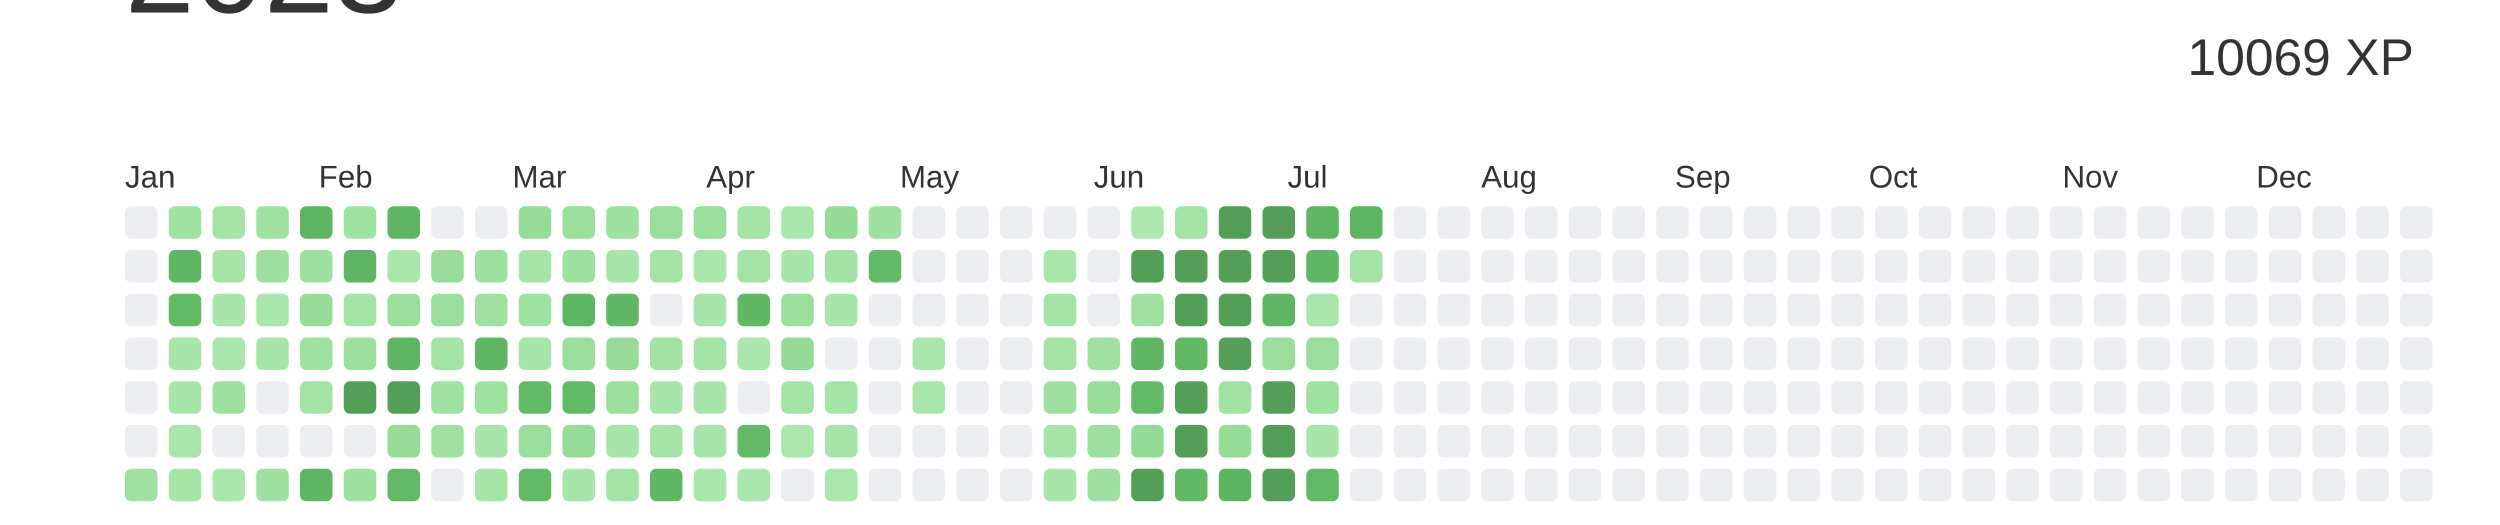
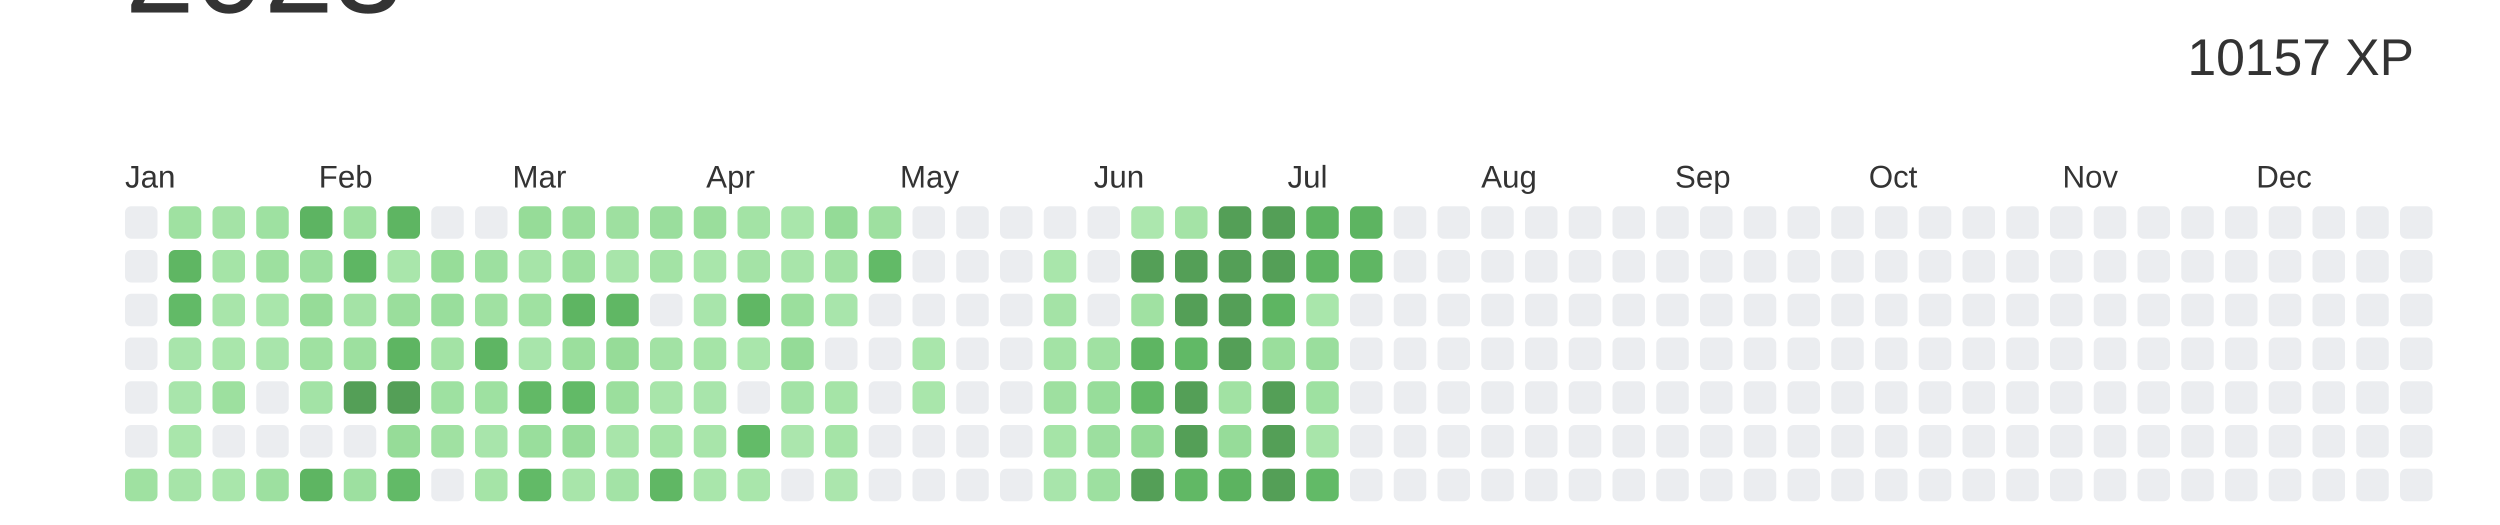
<svg xmlns="http://www.w3.org/2000/svg" baseProfile="full" height="42mm" version="1.1" viewBox="0,0,200,42" width="200mm">
  <defs />
  <rect fill="#ffffff" height="42" width="200" x="0" y="0" />
  <text alignment-baseline="hanging" fill="#333333" style="font-size:10.0px; font-family:Arial;" x="10" y="1">2023</text>
-   <text alignment-baseline="hanging" fill="#333333" style="font-size:4.125px; font-family:Arial;" x="175" y="6">10069 XP</text>
+   <text alignment-baseline="hanging" fill="#333333" style="font-size:4.125px; font-family:Arial;" x="175" y="6">10157 XP</text>
  <text fill="#333333" style="font-size:2.5px; font-family:Arial" x="10.0" y="15">Jan</text>
  <text fill="#333333" style="font-size:2.5px; font-family:Arial" x="25.5" y="15">Feb</text>
  <text fill="#333333" style="font-size:2.5px; font-family:Arial" x="41.0" y="15">Mar</text>
  <text fill="#333333" style="font-size:2.5px; font-family:Arial" x="56.5" y="15">Apr</text>
  <text fill="#333333" style="font-size:2.5px; font-family:Arial" x="72.0" y="15">May</text>
  <text fill="#333333" style="font-size:2.5px; font-family:Arial" x="87.5" y="15">Jun</text>
  <text fill="#333333" style="font-size:2.5px; font-family:Arial" x="103.0" y="15">Jul</text>
  <text fill="#333333" style="font-size:2.5px; font-family:Arial" x="118.5" y="15">Aug</text>
  <text fill="#333333" style="font-size:2.5px; font-family:Arial" x="134.0" y="15">Sep</text>
  <text fill="#333333" style="font-size:2.5px; font-family:Arial" x="149.5" y="15">Oct</text>
  <text fill="#333333" style="font-size:2.5px; font-family:Arial" x="165.0" y="15">Nov</text>
  <text fill="#333333" style="font-size:2.5px; font-family:Arial" x="180.5" y="15">Dec</text>
  <rect fill="#EBEDF0" height="2.6" rx="0.5" ry="0.5" width="2.6" x="10.0" y="16.5" />
  <rect fill="#EBEDF0" height="2.6" rx="0.5" ry="0.5" width="2.6" x="10.0" y="20.0" />
  <rect fill="#EBEDF0" height="2.6" rx="0.5" ry="0.5" width="2.6" x="10.0" y="23.5" />
  <rect fill="#EBEDF0" height="2.6" rx="0.5" ry="0.5" width="2.6" x="10.0" y="27.0" />
  <rect fill="#EBEDF0" height="2.6" rx="0.5" ry="0.5" width="2.6" x="10.0" y="30.5" />
  <rect fill="#EBEDF0" height="2.6" rx="0.5" ry="0.5" width="2.6" x="10.0" y="34.0" />
  <rect fill="#9fe1a1" height="2.6" rx="0.5" ry="0.5" width="2.6" x="10.0" y="37.5" />
  <rect fill="#9fe1a1" height="2.6" rx="0.5" ry="0.5" width="2.6" x="13.5" y="16.5" />
  <rect fill="#5fb663" height="2.6" rx="0.5" ry="0.5" width="2.6" x="13.5" y="20.0" />
  <rect fill="#62ba67" height="2.6" rx="0.5" ry="0.5" width="2.6" x="13.5" y="23.5" />
  <rect fill="#a8e5ab" height="2.6" rx="0.5" ry="0.5" width="2.6" x="13.5" y="27.0" />
  <rect fill="#a8e5ab" height="2.6" rx="0.5" ry="0.5" width="2.6" x="13.5" y="30.5" />
  <rect fill="#a9e6ab" height="2.6" rx="0.5" ry="0.5" width="2.6" x="13.5" y="34.0" />
  <rect fill="#a6e4a8" height="2.6" rx="0.5" ry="0.5" width="2.6" x="13.5" y="37.5" />
  <rect fill="#a4e3a6" height="2.6" rx="0.5" ry="0.5" width="2.6" x="17.0" y="16.5" />
  <rect fill="#a5e4a7" height="2.6" rx="0.5" ry="0.5" width="2.6" x="17.0" y="20.0" />
  <rect fill="#a8e5aa" height="2.6" rx="0.5" ry="0.5" width="2.6" x="17.0" y="23.5" />
  <rect fill="#a9e6ab" height="2.6" rx="0.5" ry="0.5" width="2.6" x="17.0" y="27.0" />
  <rect fill="#9de09f" height="2.6" rx="0.5" ry="0.5" width="2.6" x="17.0" y="30.5" />
  <rect fill="#EBEDF0" height="2.6" rx="0.5" ry="0.5" width="2.6" x="17.0" y="34.0" />
  <rect fill="#a9e6ab" height="2.6" rx="0.5" ry="0.5" width="2.6" x="17.0" y="37.5" />
  <rect fill="#9ee1a1" height="2.6" rx="0.5" ry="0.5" width="2.6" x="20.5" y="16.5" />
  <rect fill="#9de09f" height="2.6" rx="0.5" ry="0.5" width="2.6" x="20.5" y="20.0" />
  <rect fill="#a9e6ab" height="2.6" rx="0.5" ry="0.5" width="2.6" x="20.5" y="23.5" />
  <rect fill="#a8e5ab" height="2.6" rx="0.5" ry="0.5" width="2.6" x="20.5" y="27.0" />
  <rect fill="#EBEDF0" height="2.6" rx="0.5" ry="0.5" width="2.6" x="20.5" y="30.5" />
  <rect fill="#EBEDF0" height="2.6" rx="0.5" ry="0.5" width="2.6" x="20.5" y="34.0" />
  <rect fill="#9de0a0" height="2.6" rx="0.5" ry="0.5" width="2.6" x="20.5" y="37.5" />
  <rect fill="#5db462" height="2.6" rx="0.5" ry="0.5" width="2.6" x="24.0" y="16.5" />
  <rect fill="#9de0a0" height="2.6" rx="0.5" ry="0.5" width="2.6" x="24.0" y="20.0" />
  <rect fill="#96dc98" height="2.6" rx="0.5" ry="0.5" width="2.6" x="24.0" y="23.5" />
  <rect fill="#9fe1a1" height="2.6" rx="0.5" ry="0.5" width="2.6" x="24.0" y="27.0" />
  <rect fill="#a3e3a6" height="2.6" rx="0.5" ry="0.5" width="2.6" x="24.0" y="30.5" />
  <rect fill="#EBEDF0" height="2.6" rx="0.5" ry="0.5" width="2.6" x="24.0" y="34.0" />
  <rect fill="#5eb562" height="2.6" rx="0.5" ry="0.5" width="2.6" x="24.0" y="37.5" />
  <rect fill="#9fe1a1" height="2.6" rx="0.5" ry="0.5" width="2.6" x="27.5" y="16.5" />
  <rect fill="#5eb663" height="2.6" rx="0.5" ry="0.5" width="2.6" x="27.5" y="20.0" />
  <rect fill="#a4e3a6" height="2.6" rx="0.5" ry="0.5" width="2.6" x="27.5" y="23.5" />
  <rect fill="#9de09f" height="2.6" rx="0.5" ry="0.5" width="2.6" x="27.5" y="27.0" />
  <rect fill="#549F57" height="2.6" rx="0.5" ry="0.5" width="2.6" x="27.5" y="30.5" />
  <rect fill="#EBEDF0" height="2.6" rx="0.5" ry="0.5" width="2.6" x="27.5" y="34.0" />
  <rect fill="#9de0a0" height="2.6" rx="0.5" ry="0.5" width="2.6" x="27.5" y="37.5" />
  <rect fill="#5eb562" height="2.6" rx="0.5" ry="0.5" width="2.6" x="31.0" y="16.5" />
  <rect fill="#a9e6ab" height="2.6" rx="0.5" ry="0.5" width="2.6" x="31.0" y="20.0" />
  <rect fill="#9ade9c" height="2.6" rx="0.5" ry="0.5" width="2.6" x="31.0" y="23.5" />
  <rect fill="#5eb562" height="2.6" rx="0.5" ry="0.5" width="2.6" x="31.0" y="27.0" />
  <rect fill="#549F57" height="2.6" rx="0.5" ry="0.5" width="2.6" x="31.0" y="30.5" />
  <rect fill="#96dc98" height="2.6" rx="0.5" ry="0.5" width="2.6" x="31.0" y="34.0" />
  <rect fill="#62ba67" height="2.6" rx="0.5" ry="0.5" width="2.6" x="31.0" y="37.5" />
  <rect fill="#EBEDF0" height="2.6" rx="0.5" ry="0.5" width="2.6" x="34.5" y="16.5" />
  <rect fill="#97dd99" height="2.6" rx="0.5" ry="0.5" width="2.6" x="34.5" y="20.0" />
  <rect fill="#99de9c" height="2.6" rx="0.5" ry="0.5" width="2.6" x="34.5" y="23.5" />
  <rect fill="#a3e3a5" height="2.6" rx="0.5" ry="0.5" width="2.6" x="34.5" y="27.0" />
  <rect fill="#9ee1a1" height="2.6" rx="0.5" ry="0.5" width="2.6" x="34.5" y="30.5" />
  <rect fill="#a0e1a2" height="2.6" rx="0.5" ry="0.5" width="2.6" x="34.5" y="34.0" />
  <rect fill="#EBEDF0" height="2.6" rx="0.5" ry="0.5" width="2.6" x="34.5" y="37.5" />
  <rect fill="#EBEDF0" height="2.6" rx="0.5" ry="0.5" width="2.6" x="38.0" y="16.5" />
  <rect fill="#9de0a0" height="2.6" rx="0.5" ry="0.5" width="2.6" x="38.0" y="20.0" />
  <rect fill="#a0e1a2" height="2.6" rx="0.5" ry="0.5" width="2.6" x="38.0" y="23.5" />
  <rect fill="#5eb563" height="2.6" rx="0.5" ry="0.5" width="2.6" x="38.0" y="27.0" />
  <rect fill="#9ee1a1" height="2.6" rx="0.5" ry="0.5" width="2.6" x="38.0" y="30.5" />
  <rect fill="#a8e5ab" height="2.6" rx="0.5" ry="0.5" width="2.6" x="38.0" y="34.0" />
  <rect fill="#a5e4a7" height="2.6" rx="0.5" ry="0.5" width="2.6" x="38.0" y="37.5" />
  <rect fill="#96dc98" height="2.6" rx="0.5" ry="0.5" width="2.6" x="41.5" y="16.5" />
  <rect fill="#a6e4a8" height="2.6" rx="0.5" ry="0.5" width="2.6" x="41.5" y="20.0" />
  <rect fill="#9fe1a1" height="2.6" rx="0.5" ry="0.5" width="2.6" x="41.5" y="23.5" />
  <rect fill="#a8e5ab" height="2.6" rx="0.5" ry="0.5" width="2.6" x="41.5" y="27.0" />
  <rect fill="#62b966" height="2.6" rx="0.5" ry="0.5" width="2.6" x="41.5" y="30.5" />
  <rect fill="#99de9c" height="2.6" rx="0.5" ry="0.5" width="2.6" x="41.5" y="34.0" />
  <rect fill="#62ba67" height="2.6" rx="0.5" ry="0.5" width="2.6" x="41.5" y="37.5" />
  <rect fill="#9ade9c" height="2.6" rx="0.5" ry="0.5" width="2.6" x="45.0" y="16.5" />
  <rect fill="#9de09f" height="2.6" rx="0.5" ry="0.5" width="2.6" x="45.0" y="20.0" />
  <rect fill="#5eb562" height="2.6" rx="0.5" ry="0.5" width="2.6" x="45.0" y="23.5" />
  <rect fill="#9bdf9d" height="2.6" rx="0.5" ry="0.5" width="2.6" x="45.0" y="27.0" />
  <rect fill="#62ba67" height="2.6" rx="0.5" ry="0.5" width="2.6" x="45.0" y="30.5" />
  <rect fill="#96dc99" height="2.6" rx="0.5" ry="0.5" width="2.6" x="45.0" y="34.0" />
  <rect fill="#a8e5aa" height="2.6" rx="0.5" ry="0.5" width="2.6" x="45.0" y="37.5" />
  <rect fill="#9ee0a0" height="2.6" rx="0.5" ry="0.5" width="2.6" x="48.5" y="16.5" />
  <rect fill="#a8e5aa" height="2.6" rx="0.5" ry="0.5" width="2.6" x="48.5" y="20.0" />
  <rect fill="#60b764" height="2.6" rx="0.5" ry="0.5" width="2.6" x="48.5" y="23.5" />
  <rect fill="#96dc98" height="2.6" rx="0.5" ry="0.5" width="2.6" x="48.5" y="27.0" />
  <rect fill="#9bdf9d" height="2.6" rx="0.5" ry="0.5" width="2.6" x="48.5" y="30.5" />
  <rect fill="#a8e5aa" height="2.6" rx="0.5" ry="0.5" width="2.6" x="48.5" y="34.0" />
  <rect fill="#a3e3a6" height="2.6" rx="0.5" ry="0.5" width="2.6" x="48.5" y="37.5" />
  <rect fill="#9ade9d" height="2.6" rx="0.5" ry="0.5" width="2.6" x="52.0" y="16.5" />
  <rect fill="#a3e3a5" height="2.6" rx="0.5" ry="0.5" width="2.6" x="52.0" y="20.0" />
  <rect fill="#EBEDF0" height="2.6" rx="0.5" ry="0.5" width="2.6" x="52.0" y="23.5" />
  <rect fill="#a2e2a4" height="2.6" rx="0.5" ry="0.5" width="2.6" x="52.0" y="27.0" />
  <rect fill="#a8e5aa" height="2.6" rx="0.5" ry="0.5" width="2.6" x="52.0" y="30.5" />
  <rect fill="#a5e4a7" height="2.6" rx="0.5" ry="0.5" width="2.6" x="52.0" y="34.0" />
  <rect fill="#60b764" height="2.6" rx="0.5" ry="0.5" width="2.6" x="52.0" y="37.5" />
  <rect fill="#9ade9c" height="2.6" rx="0.5" ry="0.5" width="2.6" x="55.5" y="16.5" />
  <rect fill="#a9e6ab" height="2.6" rx="0.5" ry="0.5" width="2.6" x="55.5" y="20.0" />
  <rect fill="#a8e5ab" height="2.6" rx="0.5" ry="0.5" width="2.6" x="55.5" y="23.5" />
  <rect fill="#a5e4a7" height="2.6" rx="0.5" ry="0.5" width="2.6" x="55.5" y="27.0" />
  <rect fill="#a8e5ab" height="2.6" rx="0.5" ry="0.5" width="2.6" x="55.5" y="30.5" />
  <rect fill="#a8e5aa" height="2.6" rx="0.5" ry="0.5" width="2.6" x="55.5" y="34.0" />
  <rect fill="#a9e6ab" height="2.6" rx="0.5" ry="0.5" width="2.6" x="55.5" y="37.5" />
  <rect fill="#a3e3a5" height="2.6" rx="0.5" ry="0.5" width="2.6" x="59.0" y="16.5" />
  <rect fill="#a4e3a6" height="2.6" rx="0.5" ry="0.5" width="2.6" x="59.0" y="20.0" />
  <rect fill="#60b764" height="2.6" rx="0.5" ry="0.5" width="2.6" x="59.0" y="23.5" />
  <rect fill="#a9e6ab" height="2.6" rx="0.5" ry="0.5" width="2.6" x="59.0" y="27.0" />
  <rect fill="#EBEDF0" height="2.6" rx="0.5" ry="0.5" width="2.6" x="59.0" y="30.5" />
  <rect fill="#63bb68" height="2.6" rx="0.5" ry="0.5" width="2.6" x="59.0" y="34.0" />
  <rect fill="#a9e6ab" height="2.6" rx="0.5" ry="0.5" width="2.6" x="59.0" y="37.5" />
  <rect fill="#a9e6ab" height="2.6" rx="0.5" ry="0.5" width="2.6" x="62.5" y="16.5" />
  <rect fill="#a8e5aa" height="2.6" rx="0.5" ry="0.5" width="2.6" x="62.5" y="20.0" />
  <rect fill="#9bdf9d" height="2.6" rx="0.5" ry="0.5" width="2.6" x="62.5" y="23.5" />
  <rect fill="#94db97" height="2.6" rx="0.5" ry="0.5" width="2.6" x="62.5" y="27.0" />
  <rect fill="#a3e3a6" height="2.6" rx="0.5" ry="0.5" width="2.6" x="62.5" y="30.5" />
  <rect fill="#abe6ad" height="2.6" rx="0.5" ry="0.5" width="2.6" x="62.5" y="34.0" />
  <rect fill="#EBEDF0" height="2.6" rx="0.5" ry="0.5" width="2.6" x="62.5" y="37.5" />
  <rect fill="#94db97" height="2.6" rx="0.5" ry="0.5" width="2.6" x="66.0" y="16.5" />
  <rect fill="#a2e2a4" height="2.6" rx="0.5" ry="0.5" width="2.6" x="66.0" y="20.0" />
  <rect fill="#a8e5ab" height="2.6" rx="0.5" ry="0.5" width="2.6" x="66.0" y="23.5" />
  <rect fill="#EBEDF0" height="2.6" rx="0.5" ry="0.5" width="2.6" x="66.0" y="27.0" />
  <rect fill="#a5e4a7" height="2.6" rx="0.5" ry="0.5" width="2.6" x="66.0" y="30.5" />
  <rect fill="#a5e4a7" height="2.6" rx="0.5" ry="0.5" width="2.6" x="66.0" y="34.0" />
  <rect fill="#abe6ad" height="2.6" rx="0.5" ry="0.5" width="2.6" x="66.0" y="37.5" />
  <rect fill="#9ee0a0" height="2.6" rx="0.5" ry="0.5" width="2.6" x="69.5" y="16.5" />
  <rect fill="#62ba67" height="2.6" rx="0.5" ry="0.5" width="2.6" x="69.5" y="20.0" />
  <rect fill="#EBEDF0" height="2.6" rx="0.5" ry="0.5" width="2.6" x="69.5" y="23.5" />
  <rect fill="#EBEDF0" height="2.6" rx="0.5" ry="0.5" width="2.6" x="69.5" y="27.0" />
  <rect fill="#EBEDF0" height="2.6" rx="0.5" ry="0.5" width="2.6" x="69.5" y="30.5" />
  <rect fill="#EBEDF0" height="2.6" rx="0.5" ry="0.5" width="2.6" x="69.5" y="34.0" />
  <rect fill="#EBEDF0" height="2.6" rx="0.5" ry="0.5" width="2.6" x="69.5" y="37.5" />
  <rect fill="#EBEDF0" height="2.6" rx="0.5" ry="0.5" width="2.6" x="73.0" y="16.5" />
  <rect fill="#EBEDF0" height="2.6" rx="0.5" ry="0.5" width="2.6" x="73.0" y="20.0" />
  <rect fill="#EBEDF0" height="2.6" rx="0.5" ry="0.5" width="2.6" x="73.0" y="23.5" />
  <rect fill="#a9e6ab" height="2.6" rx="0.5" ry="0.5" width="2.6" x="73.0" y="27.0" />
  <rect fill="#a9e6ab" height="2.6" rx="0.5" ry="0.5" width="2.6" x="73.0" y="30.5" />
  <rect fill="#EBEDF0" height="2.6" rx="0.5" ry="0.5" width="2.6" x="73.0" y="34.0" />
  <rect fill="#EBEDF0" height="2.6" rx="0.5" ry="0.5" width="2.6" x="73.0" y="37.5" />
  <rect fill="#EBEDF0" height="2.6" rx="0.5" ry="0.5" width="2.6" x="76.5" y="16.5" />
  <rect fill="#EBEDF0" height="2.6" rx="0.5" ry="0.5" width="2.6" x="76.5" y="20.0" />
  <rect fill="#EBEDF0" height="2.6" rx="0.5" ry="0.5" width="2.6" x="76.5" y="23.5" />
  <rect fill="#EBEDF0" height="2.6" rx="0.5" ry="0.5" width="2.6" x="76.5" y="27.0" />
  <rect fill="#EBEDF0" height="2.6" rx="0.5" ry="0.5" width="2.6" x="76.5" y="30.5" />
  <rect fill="#EBEDF0" height="2.6" rx="0.5" ry="0.5" width="2.6" x="76.5" y="34.0" />
  <rect fill="#EBEDF0" height="2.6" rx="0.5" ry="0.5" width="2.6" x="76.5" y="37.5" />
  <rect fill="#EBEDF0" height="2.6" rx="0.5" ry="0.5" width="2.6" x="80.0" y="16.5" />
  <rect fill="#EBEDF0" height="2.6" rx="0.5" ry="0.5" width="2.6" x="80.0" y="20.0" />
  <rect fill="#EBEDF0" height="2.6" rx="0.5" ry="0.5" width="2.6" x="80.0" y="23.5" />
  <rect fill="#EBEDF0" height="2.6" rx="0.5" ry="0.5" width="2.6" x="80.0" y="27.0" />
  <rect fill="#EBEDF0" height="2.6" rx="0.5" ry="0.5" width="2.6" x="80.0" y="30.5" />
  <rect fill="#EBEDF0" height="2.6" rx="0.5" ry="0.5" width="2.6" x="80.0" y="34.0" />
  <rect fill="#EBEDF0" height="2.6" rx="0.5" ry="0.5" width="2.6" x="80.0" y="37.5" />
  <rect fill="#EBEDF0" height="2.6" rx="0.5" ry="0.5" width="2.6" x="83.5" y="16.5" />
  <rect fill="#a9e6ab" height="2.6" rx="0.5" ry="0.5" width="2.6" x="83.5" y="20.0" />
  <rect fill="#a4e3a6" height="2.6" rx="0.5" ry="0.5" width="2.6" x="83.5" y="23.5" />
  <rect fill="#a3e3a5" height="2.6" rx="0.5" ry="0.5" width="2.6" x="83.5" y="27.0" />
  <rect fill="#9ee0a0" height="2.6" rx="0.5" ry="0.5" width="2.6" x="83.5" y="30.5" />
  <rect fill="#a5e4a7" height="2.6" rx="0.5" ry="0.5" width="2.6" x="83.5" y="34.0" />
  <rect fill="#a8e5ab" height="2.6" rx="0.5" ry="0.5" width="2.6" x="83.5" y="37.5" />
  <rect fill="#EBEDF0" height="2.6" rx="0.5" ry="0.5" width="2.6" x="87.0" y="16.5" />
  <rect fill="#EBEDF0" height="2.6" rx="0.5" ry="0.5" width="2.6" x="87.0" y="20.0" />
  <rect fill="#EBEDF0" height="2.6" rx="0.5" ry="0.5" width="2.6" x="87.0" y="23.5" />
  <rect fill="#a0e1a2" height="2.6" rx="0.5" ry="0.5" width="2.6" x="87.0" y="27.0" />
  <rect fill="#97dd9a" height="2.6" rx="0.5" ry="0.5" width="2.6" x="87.0" y="30.5" />
  <rect fill="#9cdf9f" height="2.6" rx="0.5" ry="0.5" width="2.6" x="87.0" y="34.0" />
  <rect fill="#9de0a0" height="2.6" rx="0.5" ry="0.5" width="2.6" x="87.0" y="37.5" />
  <rect fill="#ace7ae" height="2.6" rx="0.5" ry="0.5" width="2.6" x="90.5" y="16.5" />
  <rect fill="#549F57" height="2.6" rx="0.5" ry="0.5" width="2.6" x="90.5" y="20.0" />
  <rect fill="#a0e1a2" height="2.6" rx="0.5" ry="0.5" width="2.6" x="90.5" y="23.5" />
  <rect fill="#5eb562" height="2.6" rx="0.5" ry="0.5" width="2.6" x="90.5" y="27.0" />
  <rect fill="#63ba67" height="2.6" rx="0.5" ry="0.5" width="2.6" x="90.5" y="30.5" />
  <rect fill="#94db97" height="2.6" rx="0.5" ry="0.5" width="2.6" x="90.5" y="34.0" />
  <rect fill="#549F57" height="2.6" rx="0.5" ry="0.5" width="2.6" x="90.5" y="37.5" />
  <rect fill="#a4e3a6" height="2.6" rx="0.5" ry="0.5" width="2.6" x="94.0" y="16.5" />
  <rect fill="#549F57" height="2.6" rx="0.5" ry="0.5" width="2.6" x="94.0" y="20.0" />
  <rect fill="#549F57" height="2.6" rx="0.5" ry="0.5" width="2.6" x="94.0" y="23.5" />
  <rect fill="#61b966" height="2.6" rx="0.5" ry="0.5" width="2.6" x="94.0" y="27.0" />
  <rect fill="#549F57" height="2.6" rx="0.5" ry="0.5" width="2.6" x="94.0" y="30.5" />
  <rect fill="#549F57" height="2.6" rx="0.5" ry="0.5" width="2.6" x="94.0" y="34.0" />
  <rect fill="#61b865" height="2.6" rx="0.5" ry="0.5" width="2.6" x="94.0" y="37.5" />
  <rect fill="#549F57" height="2.6" rx="0.5" ry="0.5" width="2.6" x="97.5" y="16.5" />
  <rect fill="#549F57" height="2.6" rx="0.5" ry="0.5" width="2.6" x="97.5" y="20.0" />
  <rect fill="#549F57" height="2.6" rx="0.5" ry="0.5" width="2.6" x="97.5" y="23.5" />
  <rect fill="#549F57" height="2.6" rx="0.5" ry="0.5" width="2.6" x="97.5" y="27.0" />
  <rect fill="#a1e2a3" height="2.6" rx="0.5" ry="0.5" width="2.6" x="97.5" y="30.5" />
  <rect fill="#96dc99" height="2.6" rx="0.5" ry="0.5" width="2.6" x="97.5" y="34.0" />
  <rect fill="#5cb360" height="2.6" rx="0.5" ry="0.5" width="2.6" x="97.5" y="37.5" />
  <rect fill="#549F57" height="2.6" rx="0.5" ry="0.5" width="2.6" x="101.0" y="16.5" />
  <rect fill="#549F57" height="2.6" rx="0.5" ry="0.5" width="2.6" x="101.0" y="20.0" />
  <rect fill="#5eb562" height="2.6" rx="0.5" ry="0.5" width="2.6" x="101.0" y="23.5" />
  <rect fill="#9ade9c" height="2.6" rx="0.5" ry="0.5" width="2.6" x="101.0" y="27.0" />
  <rect fill="#549F57" height="2.6" rx="0.5" ry="0.5" width="2.6" x="101.0" y="30.5" />
  <rect fill="#549F57" height="2.6" rx="0.5" ry="0.5" width="2.6" x="101.0" y="34.0" />
  <rect fill="#549F57" height="2.6" rx="0.5" ry="0.5" width="2.6" x="101.0" y="37.5" />
  <rect fill="#5eb562" height="2.6" rx="0.5" ry="0.5" width="2.6" x="104.5" y="16.5" />
  <rect fill="#5fb663" height="2.6" rx="0.5" ry="0.5" width="2.6" x="104.5" y="20.0" />
  <rect fill="#a9e6ab" height="2.6" rx="0.5" ry="0.5" width="2.6" x="104.5" y="23.5" />
  <rect fill="#9ade9d" height="2.6" rx="0.5" ry="0.5" width="2.6" x="104.5" y="27.0" />
  <rect fill="#9ee1a1" height="2.6" rx="0.5" ry="0.5" width="2.6" x="104.5" y="30.5" />
  <rect fill="#a8e5aa" height="2.6" rx="0.5" ry="0.5" width="2.6" x="104.5" y="34.0" />
  <rect fill="#62ba67" height="2.6" rx="0.5" ry="0.5" width="2.6" x="104.5" y="37.5" />
  <rect fill="#5db461" height="2.6" rx="0.5" ry="0.5" width="2.6" x="108.0" y="16.5" />
-   <rect fill="#a4e3a6" height="2.6" rx="0.5" ry="0.5" width="2.6" x="108.0" y="20.0" />
+   <rect fill="#5fb663" height="2.6" rx="0.5" ry="0.5" width="2.6" x="108.0" y="20.0" />
  <rect fill="#EBEDF0" height="2.6" rx="0.5" ry="0.5" width="2.6" x="108.0" y="23.5" />
  <rect fill="#EBEDF0" height="2.6" rx="0.5" ry="0.5" width="2.6" x="108.0" y="27.0" />
  <rect fill="#EBEDF0" height="2.6" rx="0.5" ry="0.5" width="2.6" x="108.0" y="30.5" />
  <rect fill="#EBEDF0" height="2.6" rx="0.5" ry="0.5" width="2.6" x="108.0" y="34.0" />
  <rect fill="#EBEDF0" height="2.6" rx="0.5" ry="0.5" width="2.6" x="108.0" y="37.5" />
  <rect fill="#EBEDF0" height="2.6" rx="0.5" ry="0.5" width="2.6" x="111.5" y="16.5" />
  <rect fill="#EBEDF0" height="2.6" rx="0.5" ry="0.5" width="2.6" x="111.5" y="20.0" />
  <rect fill="#EBEDF0" height="2.6" rx="0.5" ry="0.5" width="2.6" x="111.5" y="23.5" />
  <rect fill="#EBEDF0" height="2.6" rx="0.5" ry="0.5" width="2.6" x="111.5" y="27.0" />
  <rect fill="#EBEDF0" height="2.6" rx="0.5" ry="0.5" width="2.6" x="111.5" y="30.5" />
  <rect fill="#EBEDF0" height="2.6" rx="0.5" ry="0.5" width="2.6" x="111.5" y="34.0" />
  <rect fill="#EBEDF0" height="2.6" rx="0.5" ry="0.5" width="2.6" x="111.5" y="37.5" />
  <rect fill="#EBEDF0" height="2.6" rx="0.5" ry="0.5" width="2.6" x="115.0" y="16.5" />
  <rect fill="#EBEDF0" height="2.6" rx="0.5" ry="0.5" width="2.6" x="115.0" y="20.0" />
  <rect fill="#EBEDF0" height="2.6" rx="0.5" ry="0.5" width="2.6" x="115.0" y="23.5" />
  <rect fill="#EBEDF0" height="2.6" rx="0.5" ry="0.5" width="2.6" x="115.0" y="27.0" />
  <rect fill="#EBEDF0" height="2.6" rx="0.5" ry="0.5" width="2.6" x="115.0" y="30.5" />
  <rect fill="#EBEDF0" height="2.6" rx="0.5" ry="0.5" width="2.6" x="115.0" y="34.0" />
  <rect fill="#EBEDF0" height="2.6" rx="0.5" ry="0.5" width="2.6" x="115.0" y="37.5" />
  <rect fill="#EBEDF0" height="2.6" rx="0.5" ry="0.5" width="2.6" x="118.5" y="16.5" />
  <rect fill="#EBEDF0" height="2.6" rx="0.5" ry="0.5" width="2.6" x="118.5" y="20.0" />
  <rect fill="#EBEDF0" height="2.6" rx="0.5" ry="0.5" width="2.6" x="118.5" y="23.5" />
  <rect fill="#EBEDF0" height="2.6" rx="0.5" ry="0.5" width="2.6" x="118.5" y="27.0" />
  <rect fill="#EBEDF0" height="2.6" rx="0.5" ry="0.5" width="2.6" x="118.5" y="30.5" />
  <rect fill="#EBEDF0" height="2.6" rx="0.5" ry="0.5" width="2.6" x="118.5" y="34.0" />
  <rect fill="#EBEDF0" height="2.6" rx="0.5" ry="0.5" width="2.6" x="118.5" y="37.5" />
  <rect fill="#EBEDF0" height="2.6" rx="0.5" ry="0.5" width="2.6" x="122.0" y="16.5" />
  <rect fill="#EBEDF0" height="2.6" rx="0.5" ry="0.5" width="2.6" x="122.0" y="20.0" />
  <rect fill="#EBEDF0" height="2.6" rx="0.5" ry="0.5" width="2.6" x="122.0" y="23.5" />
  <rect fill="#EBEDF0" height="2.6" rx="0.5" ry="0.5" width="2.6" x="122.0" y="27.0" />
  <rect fill="#EBEDF0" height="2.6" rx="0.5" ry="0.5" width="2.6" x="122.0" y="30.5" />
  <rect fill="#EBEDF0" height="2.6" rx="0.5" ry="0.5" width="2.6" x="122.0" y="34.0" />
  <rect fill="#EBEDF0" height="2.6" rx="0.5" ry="0.5" width="2.6" x="122.0" y="37.5" />
  <rect fill="#EBEDF0" height="2.6" rx="0.5" ry="0.5" width="2.6" x="125.5" y="16.5" />
  <rect fill="#EBEDF0" height="2.6" rx="0.5" ry="0.5" width="2.6" x="125.5" y="20.0" />
  <rect fill="#EBEDF0" height="2.6" rx="0.5" ry="0.5" width="2.6" x="125.5" y="23.5" />
  <rect fill="#EBEDF0" height="2.6" rx="0.5" ry="0.5" width="2.6" x="125.5" y="27.0" />
  <rect fill="#EBEDF0" height="2.6" rx="0.5" ry="0.5" width="2.6" x="125.5" y="30.5" />
  <rect fill="#EBEDF0" height="2.6" rx="0.5" ry="0.5" width="2.6" x="125.5" y="34.0" />
  <rect fill="#EBEDF0" height="2.6" rx="0.5" ry="0.5" width="2.6" x="125.5" y="37.5" />
  <rect fill="#EBEDF0" height="2.6" rx="0.5" ry="0.5" width="2.6" x="129.0" y="16.5" />
  <rect fill="#EBEDF0" height="2.6" rx="0.5" ry="0.5" width="2.6" x="129.0" y="20.0" />
  <rect fill="#EBEDF0" height="2.6" rx="0.5" ry="0.5" width="2.6" x="129.0" y="23.5" />
  <rect fill="#EBEDF0" height="2.6" rx="0.5" ry="0.5" width="2.6" x="129.0" y="27.0" />
  <rect fill="#EBEDF0" height="2.6" rx="0.5" ry="0.5" width="2.6" x="129.0" y="30.5" />
  <rect fill="#EBEDF0" height="2.6" rx="0.5" ry="0.5" width="2.6" x="129.0" y="34.0" />
  <rect fill="#EBEDF0" height="2.6" rx="0.5" ry="0.5" width="2.6" x="129.0" y="37.5" />
  <rect fill="#EBEDF0" height="2.6" rx="0.5" ry="0.5" width="2.6" x="132.5" y="16.5" />
  <rect fill="#EBEDF0" height="2.6" rx="0.5" ry="0.5" width="2.6" x="132.5" y="20.0" />
  <rect fill="#EBEDF0" height="2.6" rx="0.5" ry="0.5" width="2.6" x="132.5" y="23.5" />
  <rect fill="#EBEDF0" height="2.6" rx="0.5" ry="0.5" width="2.6" x="132.5" y="27.0" />
  <rect fill="#EBEDF0" height="2.6" rx="0.5" ry="0.5" width="2.6" x="132.5" y="30.5" />
  <rect fill="#EBEDF0" height="2.6" rx="0.5" ry="0.5" width="2.6" x="132.5" y="34.0" />
  <rect fill="#EBEDF0" height="2.6" rx="0.5" ry="0.5" width="2.6" x="132.5" y="37.5" />
  <rect fill="#EBEDF0" height="2.6" rx="0.5" ry="0.5" width="2.6" x="136.0" y="16.5" />
  <rect fill="#EBEDF0" height="2.6" rx="0.5" ry="0.5" width="2.6" x="136.0" y="20.0" />
  <rect fill="#EBEDF0" height="2.6" rx="0.5" ry="0.5" width="2.6" x="136.0" y="23.5" />
  <rect fill="#EBEDF0" height="2.6" rx="0.5" ry="0.5" width="2.6" x="136.0" y="27.0" />
  <rect fill="#EBEDF0" height="2.6" rx="0.5" ry="0.5" width="2.6" x="136.0" y="30.5" />
  <rect fill="#EBEDF0" height="2.6" rx="0.5" ry="0.5" width="2.6" x="136.0" y="34.0" />
  <rect fill="#EBEDF0" height="2.6" rx="0.5" ry="0.5" width="2.6" x="136.0" y="37.5" />
  <rect fill="#EBEDF0" height="2.6" rx="0.5" ry="0.5" width="2.6" x="139.5" y="16.5" />
  <rect fill="#EBEDF0" height="2.6" rx="0.5" ry="0.5" width="2.6" x="139.5" y="20.0" />
  <rect fill="#EBEDF0" height="2.6" rx="0.5" ry="0.5" width="2.6" x="139.5" y="23.5" />
  <rect fill="#EBEDF0" height="2.6" rx="0.5" ry="0.5" width="2.6" x="139.5" y="27.0" />
  <rect fill="#EBEDF0" height="2.6" rx="0.5" ry="0.5" width="2.6" x="139.5" y="30.5" />
  <rect fill="#EBEDF0" height="2.6" rx="0.5" ry="0.5" width="2.6" x="139.5" y="34.0" />
  <rect fill="#EBEDF0" height="2.6" rx="0.5" ry="0.5" width="2.6" x="139.5" y="37.5" />
  <rect fill="#EBEDF0" height="2.6" rx="0.5" ry="0.5" width="2.6" x="143.0" y="16.5" />
  <rect fill="#EBEDF0" height="2.6" rx="0.5" ry="0.5" width="2.6" x="143.0" y="20.0" />
  <rect fill="#EBEDF0" height="2.6" rx="0.5" ry="0.5" width="2.6" x="143.0" y="23.5" />
  <rect fill="#EBEDF0" height="2.6" rx="0.5" ry="0.5" width="2.6" x="143.0" y="27.0" />
  <rect fill="#EBEDF0" height="2.6" rx="0.5" ry="0.5" width="2.6" x="143.0" y="30.5" />
  <rect fill="#EBEDF0" height="2.6" rx="0.5" ry="0.5" width="2.6" x="143.0" y="34.0" />
  <rect fill="#EBEDF0" height="2.6" rx="0.5" ry="0.5" width="2.6" x="143.0" y="37.5" />
  <rect fill="#EBEDF0" height="2.6" rx="0.5" ry="0.5" width="2.6" x="146.5" y="16.5" />
  <rect fill="#EBEDF0" height="2.6" rx="0.5" ry="0.5" width="2.6" x="146.5" y="20.0" />
  <rect fill="#EBEDF0" height="2.6" rx="0.5" ry="0.5" width="2.6" x="146.5" y="23.5" />
  <rect fill="#EBEDF0" height="2.6" rx="0.5" ry="0.5" width="2.6" x="146.5" y="27.0" />
  <rect fill="#EBEDF0" height="2.6" rx="0.5" ry="0.5" width="2.6" x="146.5" y="30.5" />
  <rect fill="#EBEDF0" height="2.6" rx="0.5" ry="0.5" width="2.6" x="146.5" y="34.0" />
  <rect fill="#EBEDF0" height="2.6" rx="0.5" ry="0.5" width="2.6" x="146.5" y="37.5" />
  <rect fill="#EBEDF0" height="2.6" rx="0.5" ry="0.5" width="2.6" x="150.0" y="16.5" />
  <rect fill="#EBEDF0" height="2.6" rx="0.5" ry="0.5" width="2.6" x="150.0" y="20.0" />
  <rect fill="#EBEDF0" height="2.6" rx="0.5" ry="0.5" width="2.6" x="150.0" y="23.5" />
  <rect fill="#EBEDF0" height="2.6" rx="0.5" ry="0.5" width="2.6" x="150.0" y="27.0" />
  <rect fill="#EBEDF0" height="2.6" rx="0.5" ry="0.5" width="2.6" x="150.0" y="30.5" />
  <rect fill="#EBEDF0" height="2.6" rx="0.5" ry="0.5" width="2.6" x="150.0" y="34.0" />
  <rect fill="#EBEDF0" height="2.6" rx="0.5" ry="0.5" width="2.6" x="150.0" y="37.5" />
  <rect fill="#EBEDF0" height="2.6" rx="0.5" ry="0.5" width="2.6" x="153.5" y="16.5" />
  <rect fill="#EBEDF0" height="2.6" rx="0.5" ry="0.5" width="2.6" x="153.5" y="20.0" />
  <rect fill="#EBEDF0" height="2.6" rx="0.5" ry="0.5" width="2.6" x="153.5" y="23.5" />
  <rect fill="#EBEDF0" height="2.6" rx="0.5" ry="0.5" width="2.6" x="153.5" y="27.0" />
  <rect fill="#EBEDF0" height="2.6" rx="0.5" ry="0.5" width="2.6" x="153.5" y="30.5" />
  <rect fill="#EBEDF0" height="2.6" rx="0.5" ry="0.5" width="2.6" x="153.5" y="34.0" />
  <rect fill="#EBEDF0" height="2.6" rx="0.5" ry="0.5" width="2.6" x="153.5" y="37.5" />
  <rect fill="#EBEDF0" height="2.6" rx="0.5" ry="0.5" width="2.6" x="157.0" y="16.5" />
  <rect fill="#EBEDF0" height="2.6" rx="0.5" ry="0.5" width="2.6" x="157.0" y="20.0" />
  <rect fill="#EBEDF0" height="2.6" rx="0.5" ry="0.5" width="2.6" x="157.0" y="23.5" />
  <rect fill="#EBEDF0" height="2.6" rx="0.5" ry="0.5" width="2.6" x="157.0" y="27.0" />
  <rect fill="#EBEDF0" height="2.6" rx="0.5" ry="0.5" width="2.6" x="157.0" y="30.5" />
  <rect fill="#EBEDF0" height="2.6" rx="0.5" ry="0.5" width="2.6" x="157.0" y="34.0" />
  <rect fill="#EBEDF0" height="2.6" rx="0.5" ry="0.5" width="2.6" x="157.0" y="37.5" />
  <rect fill="#EBEDF0" height="2.6" rx="0.5" ry="0.5" width="2.6" x="160.5" y="16.5" />
  <rect fill="#EBEDF0" height="2.6" rx="0.5" ry="0.5" width="2.6" x="160.5" y="20.0" />
  <rect fill="#EBEDF0" height="2.6" rx="0.5" ry="0.5" width="2.6" x="160.5" y="23.5" />
  <rect fill="#EBEDF0" height="2.6" rx="0.5" ry="0.5" width="2.6" x="160.5" y="27.0" />
  <rect fill="#EBEDF0" height="2.6" rx="0.5" ry="0.5" width="2.6" x="160.5" y="30.5" />
  <rect fill="#EBEDF0" height="2.6" rx="0.5" ry="0.5" width="2.6" x="160.5" y="34.0" />
  <rect fill="#EBEDF0" height="2.6" rx="0.5" ry="0.5" width="2.6" x="160.5" y="37.5" />
  <rect fill="#EBEDF0" height="2.6" rx="0.5" ry="0.5" width="2.6" x="164.0" y="16.5" />
  <rect fill="#EBEDF0" height="2.6" rx="0.5" ry="0.5" width="2.6" x="164.0" y="20.0" />
  <rect fill="#EBEDF0" height="2.6" rx="0.5" ry="0.5" width="2.6" x="164.0" y="23.5" />
  <rect fill="#EBEDF0" height="2.6" rx="0.5" ry="0.5" width="2.6" x="164.0" y="27.0" />
  <rect fill="#EBEDF0" height="2.6" rx="0.5" ry="0.5" width="2.6" x="164.0" y="30.5" />
  <rect fill="#EBEDF0" height="2.6" rx="0.5" ry="0.5" width="2.6" x="164.0" y="34.0" />
  <rect fill="#EBEDF0" height="2.6" rx="0.5" ry="0.5" width="2.6" x="164.0" y="37.5" />
  <rect fill="#EBEDF0" height="2.6" rx="0.5" ry="0.5" width="2.6" x="167.5" y="16.5" />
  <rect fill="#EBEDF0" height="2.6" rx="0.5" ry="0.5" width="2.6" x="167.5" y="20.0" />
  <rect fill="#EBEDF0" height="2.6" rx="0.5" ry="0.5" width="2.6" x="167.5" y="23.5" />
  <rect fill="#EBEDF0" height="2.6" rx="0.5" ry="0.5" width="2.6" x="167.5" y="27.0" />
  <rect fill="#EBEDF0" height="2.6" rx="0.5" ry="0.5" width="2.6" x="167.5" y="30.5" />
  <rect fill="#EBEDF0" height="2.6" rx="0.5" ry="0.5" width="2.6" x="167.5" y="34.0" />
  <rect fill="#EBEDF0" height="2.6" rx="0.5" ry="0.5" width="2.6" x="167.5" y="37.5" />
  <rect fill="#EBEDF0" height="2.6" rx="0.5" ry="0.5" width="2.6" x="171.0" y="16.5" />
  <rect fill="#EBEDF0" height="2.6" rx="0.5" ry="0.5" width="2.6" x="171.0" y="20.0" />
  <rect fill="#EBEDF0" height="2.6" rx="0.5" ry="0.5" width="2.6" x="171.0" y="23.5" />
  <rect fill="#EBEDF0" height="2.6" rx="0.5" ry="0.5" width="2.6" x="171.0" y="27.0" />
  <rect fill="#EBEDF0" height="2.6" rx="0.5" ry="0.5" width="2.6" x="171.0" y="30.5" />
  <rect fill="#EBEDF0" height="2.6" rx="0.5" ry="0.5" width="2.6" x="171.0" y="34.0" />
  <rect fill="#EBEDF0" height="2.6" rx="0.5" ry="0.5" width="2.6" x="171.0" y="37.5" />
  <rect fill="#EBEDF0" height="2.6" rx="0.5" ry="0.5" width="2.6" x="174.5" y="16.5" />
  <rect fill="#EBEDF0" height="2.6" rx="0.5" ry="0.5" width="2.6" x="174.5" y="20.0" />
  <rect fill="#EBEDF0" height="2.6" rx="0.5" ry="0.5" width="2.6" x="174.5" y="23.5" />
  <rect fill="#EBEDF0" height="2.6" rx="0.5" ry="0.5" width="2.6" x="174.5" y="27.0" />
  <rect fill="#EBEDF0" height="2.6" rx="0.5" ry="0.5" width="2.6" x="174.5" y="30.5" />
  <rect fill="#EBEDF0" height="2.6" rx="0.5" ry="0.5" width="2.6" x="174.5" y="34.0" />
  <rect fill="#EBEDF0" height="2.6" rx="0.5" ry="0.5" width="2.6" x="174.5" y="37.5" />
  <rect fill="#EBEDF0" height="2.6" rx="0.5" ry="0.5" width="2.6" x="178.0" y="16.5" />
  <rect fill="#EBEDF0" height="2.6" rx="0.5" ry="0.5" width="2.6" x="178.0" y="20.0" />
  <rect fill="#EBEDF0" height="2.6" rx="0.5" ry="0.5" width="2.6" x="178.0" y="23.5" />
  <rect fill="#EBEDF0" height="2.6" rx="0.5" ry="0.5" width="2.6" x="178.0" y="27.0" />
  <rect fill="#EBEDF0" height="2.6" rx="0.5" ry="0.5" width="2.6" x="178.0" y="30.5" />
  <rect fill="#EBEDF0" height="2.6" rx="0.5" ry="0.5" width="2.6" x="178.0" y="34.0" />
  <rect fill="#EBEDF0" height="2.6" rx="0.5" ry="0.5" width="2.6" x="178.0" y="37.5" />
  <rect fill="#EBEDF0" height="2.6" rx="0.5" ry="0.5" width="2.6" x="181.5" y="16.5" />
  <rect fill="#EBEDF0" height="2.6" rx="0.5" ry="0.5" width="2.6" x="181.5" y="20.0" />
  <rect fill="#EBEDF0" height="2.6" rx="0.5" ry="0.5" width="2.6" x="181.5" y="23.5" />
  <rect fill="#EBEDF0" height="2.6" rx="0.5" ry="0.5" width="2.6" x="181.5" y="27.0" />
  <rect fill="#EBEDF0" height="2.6" rx="0.5" ry="0.5" width="2.6" x="181.5" y="30.5" />
  <rect fill="#EBEDF0" height="2.6" rx="0.5" ry="0.5" width="2.6" x="181.5" y="34.0" />
  <rect fill="#EBEDF0" height="2.6" rx="0.5" ry="0.5" width="2.6" x="181.5" y="37.5" />
  <rect fill="#EBEDF0" height="2.6" rx="0.5" ry="0.5" width="2.6" x="185.0" y="16.5" />
  <rect fill="#EBEDF0" height="2.6" rx="0.5" ry="0.5" width="2.6" x="185.0" y="20.0" />
  <rect fill="#EBEDF0" height="2.6" rx="0.5" ry="0.5" width="2.6" x="185.0" y="23.5" />
  <rect fill="#EBEDF0" height="2.6" rx="0.5" ry="0.5" width="2.6" x="185.0" y="27.0" />
  <rect fill="#EBEDF0" height="2.6" rx="0.5" ry="0.5" width="2.6" x="185.0" y="30.5" />
  <rect fill="#EBEDF0" height="2.6" rx="0.5" ry="0.5" width="2.6" x="185.0" y="34.0" />
  <rect fill="#EBEDF0" height="2.6" rx="0.5" ry="0.5" width="2.6" x="185.0" y="37.5" />
  <rect fill="#EBEDF0" height="2.6" rx="0.5" ry="0.5" width="2.6" x="188.5" y="16.5" />
  <rect fill="#EBEDF0" height="2.6" rx="0.5" ry="0.5" width="2.6" x="188.5" y="20.0" />
  <rect fill="#EBEDF0" height="2.6" rx="0.5" ry="0.5" width="2.6" x="188.5" y="23.5" />
  <rect fill="#EBEDF0" height="2.6" rx="0.5" ry="0.5" width="2.6" x="188.5" y="27.0" />
  <rect fill="#EBEDF0" height="2.6" rx="0.5" ry="0.5" width="2.6" x="188.5" y="30.5" />
  <rect fill="#EBEDF0" height="2.6" rx="0.5" ry="0.5" width="2.6" x="188.5" y="34.0" />
  <rect fill="#EBEDF0" height="2.6" rx="0.5" ry="0.5" width="2.6" x="188.5" y="37.5" />
  <rect fill="#EBEDF0" height="2.6" rx="0.5" ry="0.5" width="2.6" x="192.0" y="16.5" />
  <rect fill="#EBEDF0" height="2.6" rx="0.5" ry="0.5" width="2.6" x="192.0" y="20.0" />
  <rect fill="#EBEDF0" height="2.6" rx="0.5" ry="0.5" width="2.6" x="192.0" y="23.5" />
  <rect fill="#EBEDF0" height="2.6" rx="0.5" ry="0.5" width="2.6" x="192.0" y="27.0" />
  <rect fill="#EBEDF0" height="2.6" rx="0.5" ry="0.5" width="2.6" x="192.0" y="30.5" />
  <rect fill="#EBEDF0" height="2.6" rx="0.5" ry="0.5" width="2.6" x="192.0" y="34.0" />
  <rect fill="#EBEDF0" height="2.6" rx="0.5" ry="0.5" width="2.6" x="192.0" y="37.5" />
</svg>
